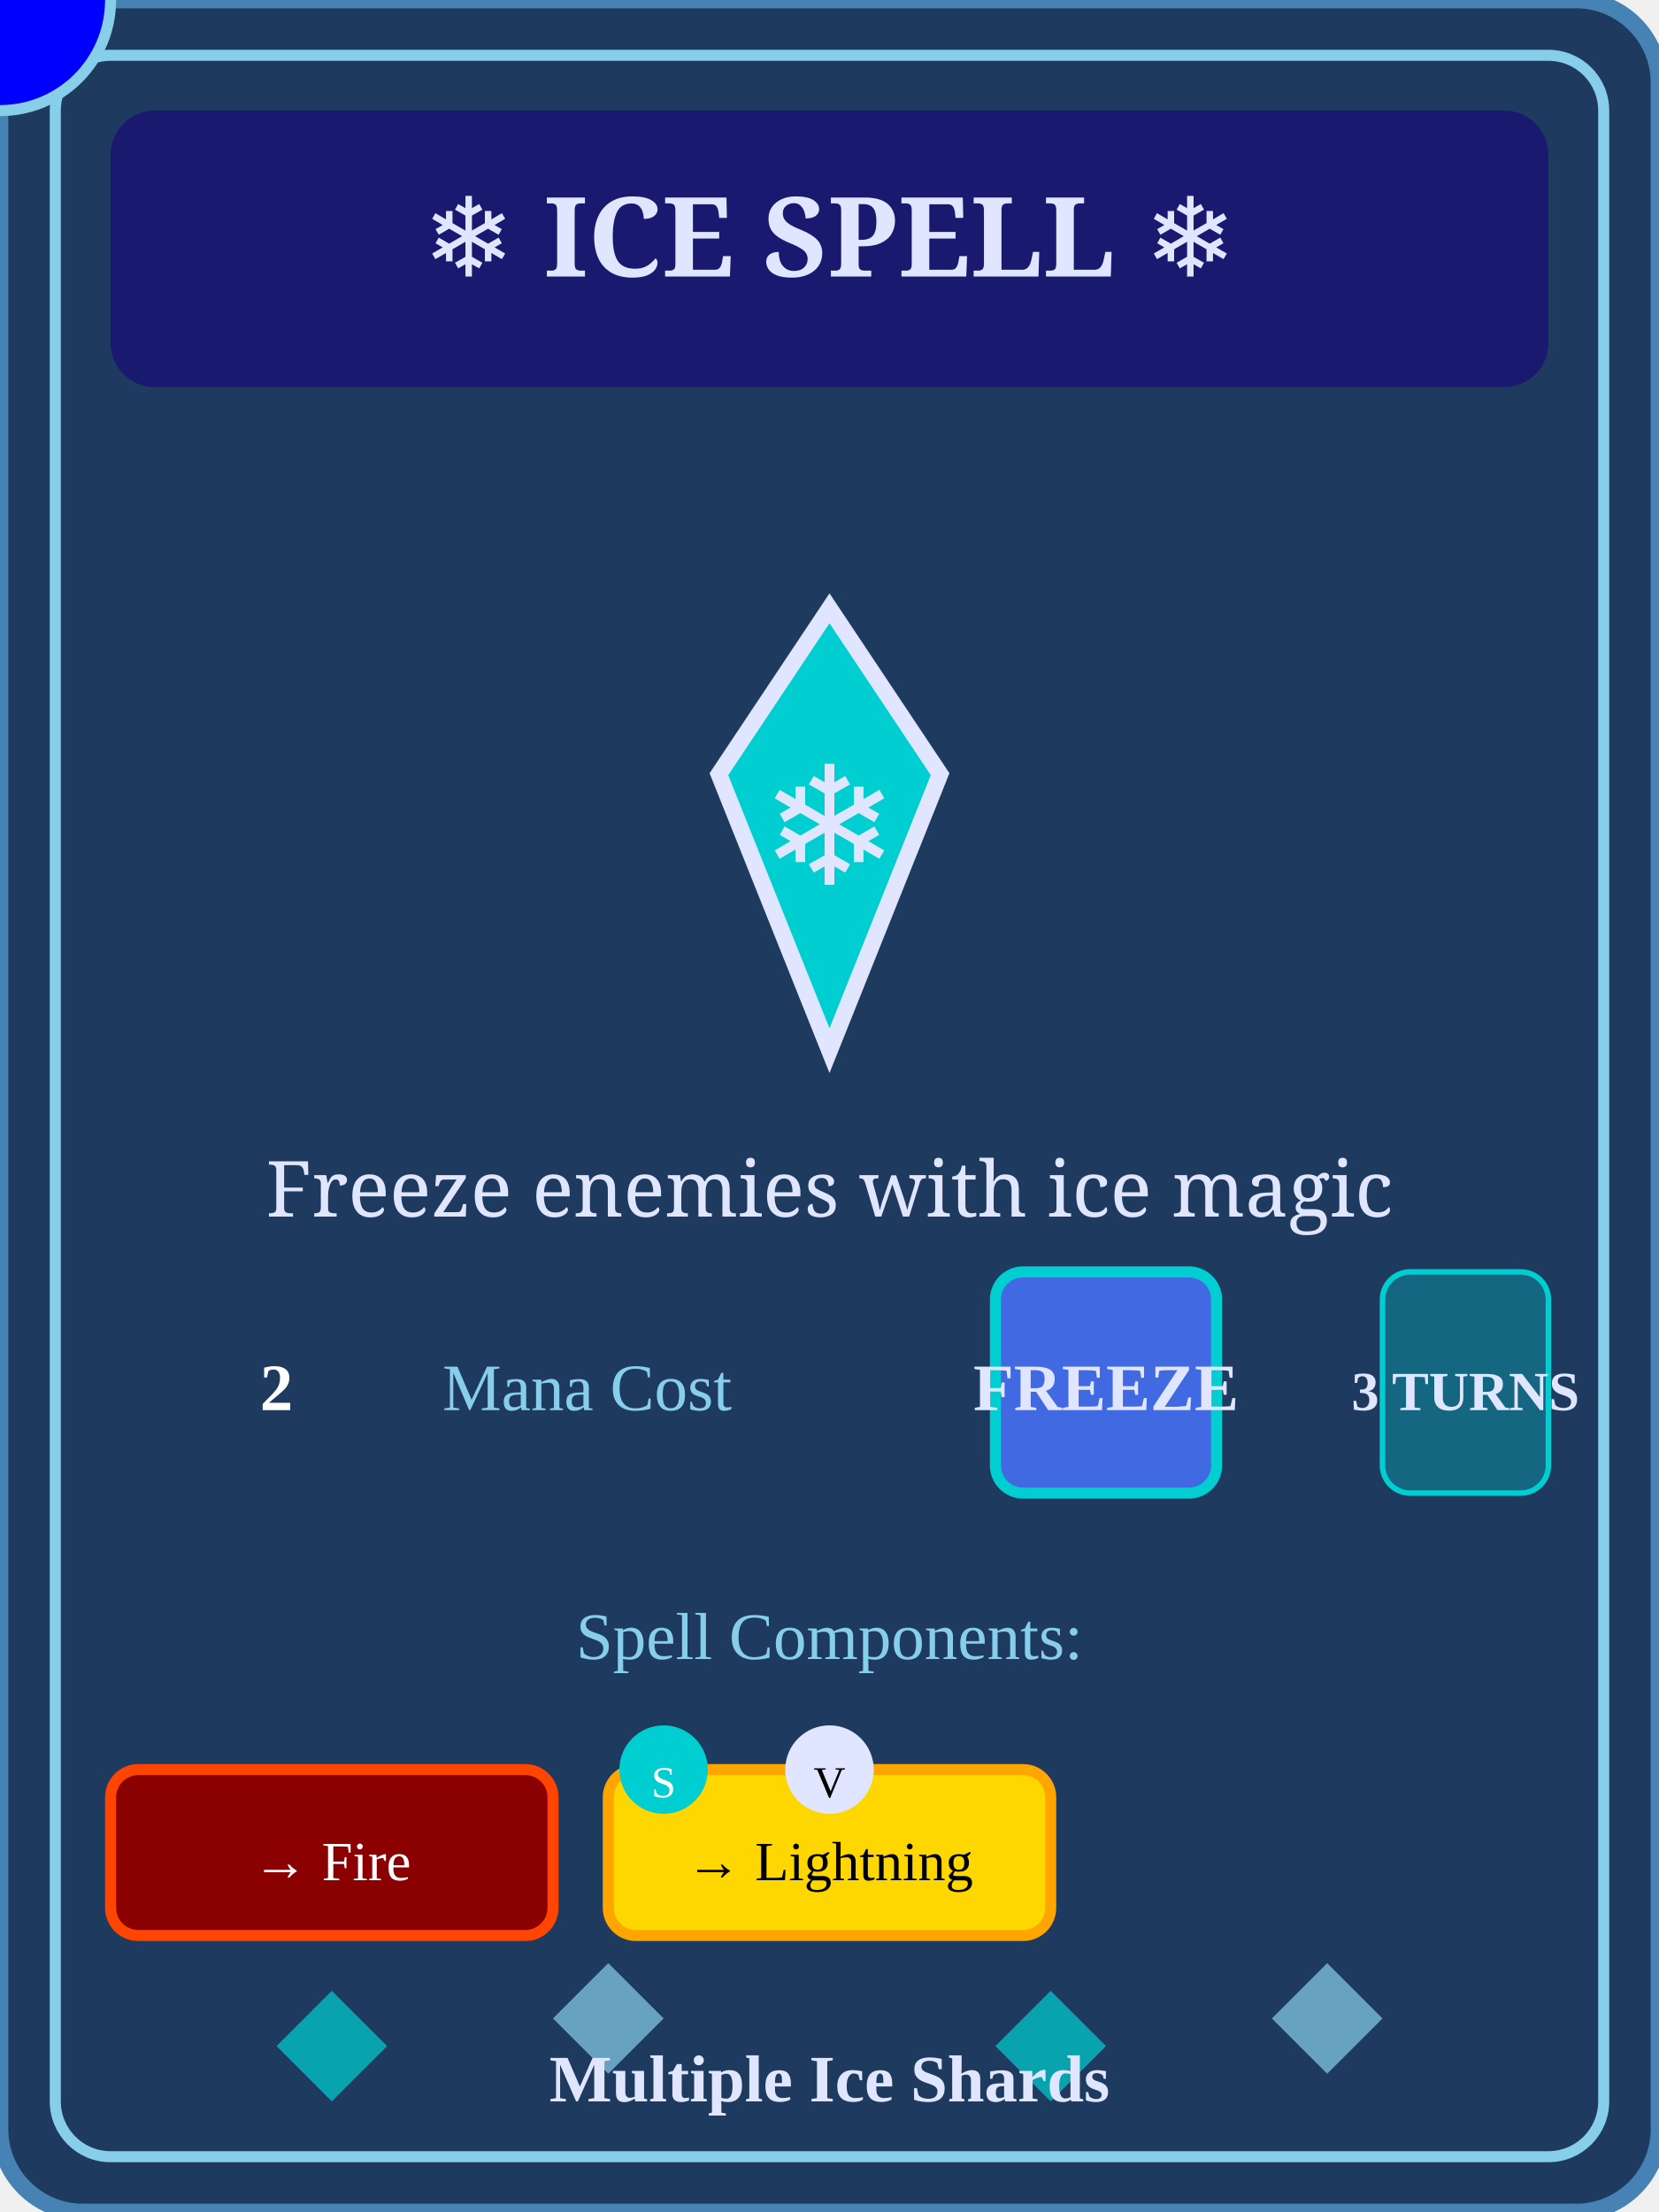
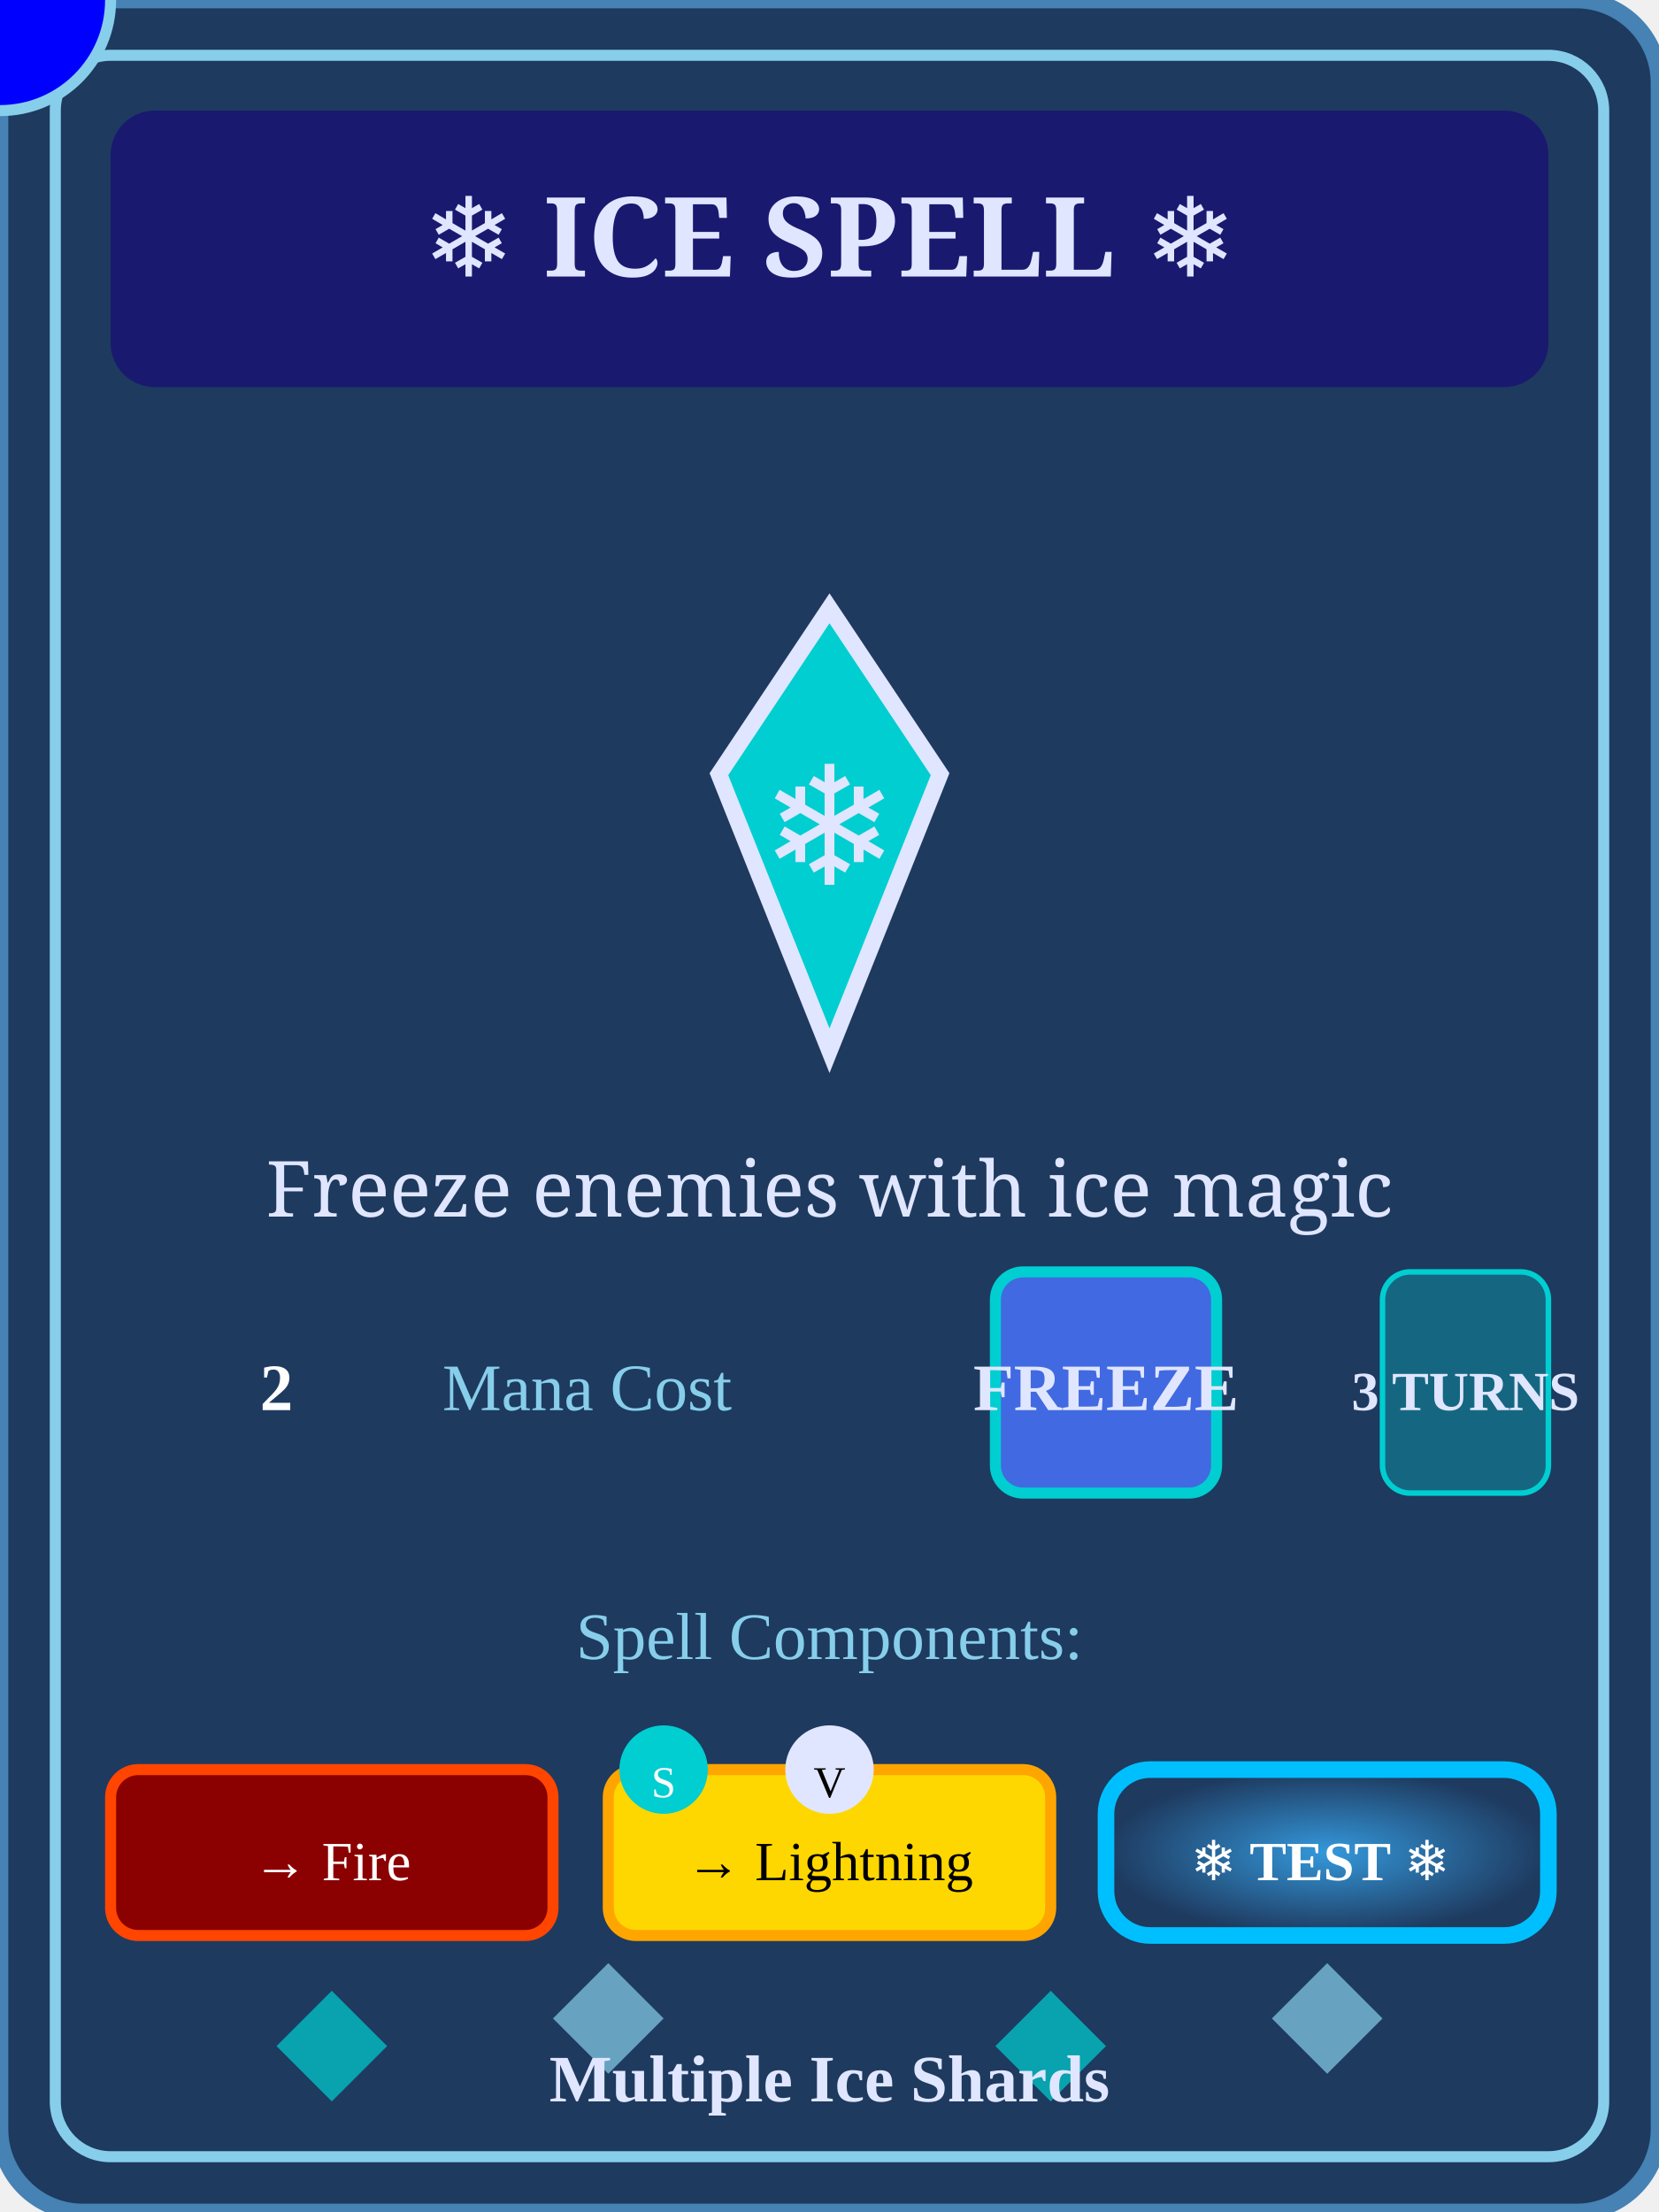
<svg xmlns="http://www.w3.org/2000/svg" width="300" height="400" viewBox="0 0 300 400" card-name="Ice Spell">
+   <defs>
+     <radialGradient id="iceSpellTestGradient" cx="50%" cy="50%" r="50%">
+       <stop offset="0%" stop-color="#3498db">
+         <animate attributeName="stop-color" values="#3498db;#2ecc71;#f39c12;#e74c3c;#9b59b6;#3498db" dur="3s" repeatCount="indefinite" />
+       </stop>
+       <stop offset="100%" stop-color="#1e3a5f">
+         <animate attributeName="stop-color" values="#1e3a5f;#27ae60;#e67e22;#8e44ad;#2c3e50;#1e3a5f" dur="3s" repeatCount="indefinite" />
+       </stop>
+     </radialGradient>
+   </defs>
  <rect x="0" y="0" width="300" height="400" fill="#1e3a5f" stroke="#4682B4" stroke-width="3" rx="15" />
  <rect x="10" y="10" width="280" height="380" fill="none" stroke="#87CEEB" stroke-width="2" rx="10" />
  <rect x="20" y="20" width="260" height="50" fill="#191970" rx="8" />
  <text x="150" y="50" text-anchor="middle" fill="#E0E6FF" font-family="serif" font-size="20" font-weight="bold">
    ❄️ ICE SPELL ❄️
  </text>
  <polygon spell="ice-shard" points="150,110 170,140 150,190 130,140" fill="#00CED1" stroke="#E0E6FF" stroke-width="3">
    <animateTransform attributeName="transform" type="rotate" values="0 150 150;360 150 150" dur="4s" repeatCount="indefinite" />
  </polygon>
  <text spell="ice-shard" x="150" y="160" text-anchor="middle" fill="#E0E6FF" font-size="30">❄️</text>
  <text x="150" y="220" text-anchor="middle" fill="#E0E6FF" font-family="serif" font-size="14">
    Freeze enemies with ice magic
  </text>
  <circle x="50" y="250" r="20" fill="#0000FF" stroke="#87CEEB" stroke-width="2" />
  <text x="50" y="255" text-anchor="middle" fill="white" font-size="12" font-weight="bold">2</text>
  <text x="80" y="255" fill="#87CEEB" font-size="12">Mana Cost</text>
  <rect spell="freeze" x="180" y="230" width="40" height="40" fill="#4169E1" stroke="#00CED1" stroke-width="2" rx="5" />
  <text spell="freeze" x="200" y="255" text-anchor="middle" fill="#E0E6FF" font-size="12" font-weight="bold">FREEZE</text>
  <rect spell="magicard" spell-components="{&quot;bdoPubKey&quot;:&quot;demo_user_fire&quot;}" x="20" y="320" width="80" height="30" fill="#8B0000" stroke="#FF4500" stroke-width="2" rx="5" />
  <text spell="magicard" spell-components="{&quot;bdoPubKey&quot;:&quot;demo_user_fire&quot;}" x="60" y="340" text-anchor="middle" fill="white" font-size="10">→ Fire</text>
  <rect spell="magicard" spell-components="{&quot;bdoPubKey&quot;:&quot;demo_user_lightning&quot;}" x="110" y="320" width="80" height="30" fill="#FFD700" stroke="#FFA500" stroke-width="2" rx="5" />
  <text spell="magicard" spell-components="{&quot;bdoPubKey&quot;:&quot;demo_user_lightning&quot;}" x="150" y="340" text-anchor="middle" fill="black" font-size="10">→ Lightning</text>
+   <rect spell="spellTest" x="200" y="320" width="80" height="30" fill="url(#iceSpellTestGradient)" stroke="#00BFFF" stroke-width="3" rx="8">
+     <animate attributeName="stroke" values="#00BFFF;#32CD32;#FFD700;#FF1493;#00BFFF" dur="2s" repeatCount="indefinite" />
+   </rect>
+   <text spell="spellTest" x="240" y="340" text-anchor="middle" fill="white" font-size="10" font-weight="bold">
+     ❄️ TEST ❄️
+     <animate attributeName="fill" values="white;#00BFFF;white" dur="1s" repeatCount="indefinite" />
+   </text>
  <g spell="components">
    <text x="150" y="300" text-anchor="middle" fill="#87CEEB" font-size="12">Spell Components:</text>
    <circle cx="120" cy="320" r="8" fill="#00CED1" />
    <text x="120" y="325" text-anchor="middle" fill="white" font-size="8">S</text>
    <circle cx="150" cy="320" r="8" fill="#E0E6FF" />
    <text x="150" y="325" text-anchor="middle" fill="black" font-size="8">V</text>
  </g>
  <g spell="ice-shards">
    <polygon points="50,370 60,360 70,370 60,380" fill="#00CED1" opacity="0.7" />
    <polygon points="100,365 110,355 120,365 110,375" fill="#87CEEB" opacity="0.7" />
    <polygon points="180,370 190,360 200,370 190,380" fill="#00CED1" opacity="0.7" />
    <polygon points="230,365 240,355 250,365 240,375" fill="#87CEEB" opacity="0.7" />
    <text x="150" y="380" text-anchor="middle" fill="#E0E6FF" font-size="12" font-weight="bold">
      Multiple Ice Shards
    </text>
  </g>
  <rect spell="duration" x="250" y="230" width="30" height="40" fill="rgba(0,206,209,0.3)" stroke="#00CED1" stroke-width="1" rx="5" />
  <text spell="duration" x="265" y="255" text-anchor="middle" fill="#E0E6FF" font-size="10" font-weight="bold">3 TURNS</text>
</svg>
